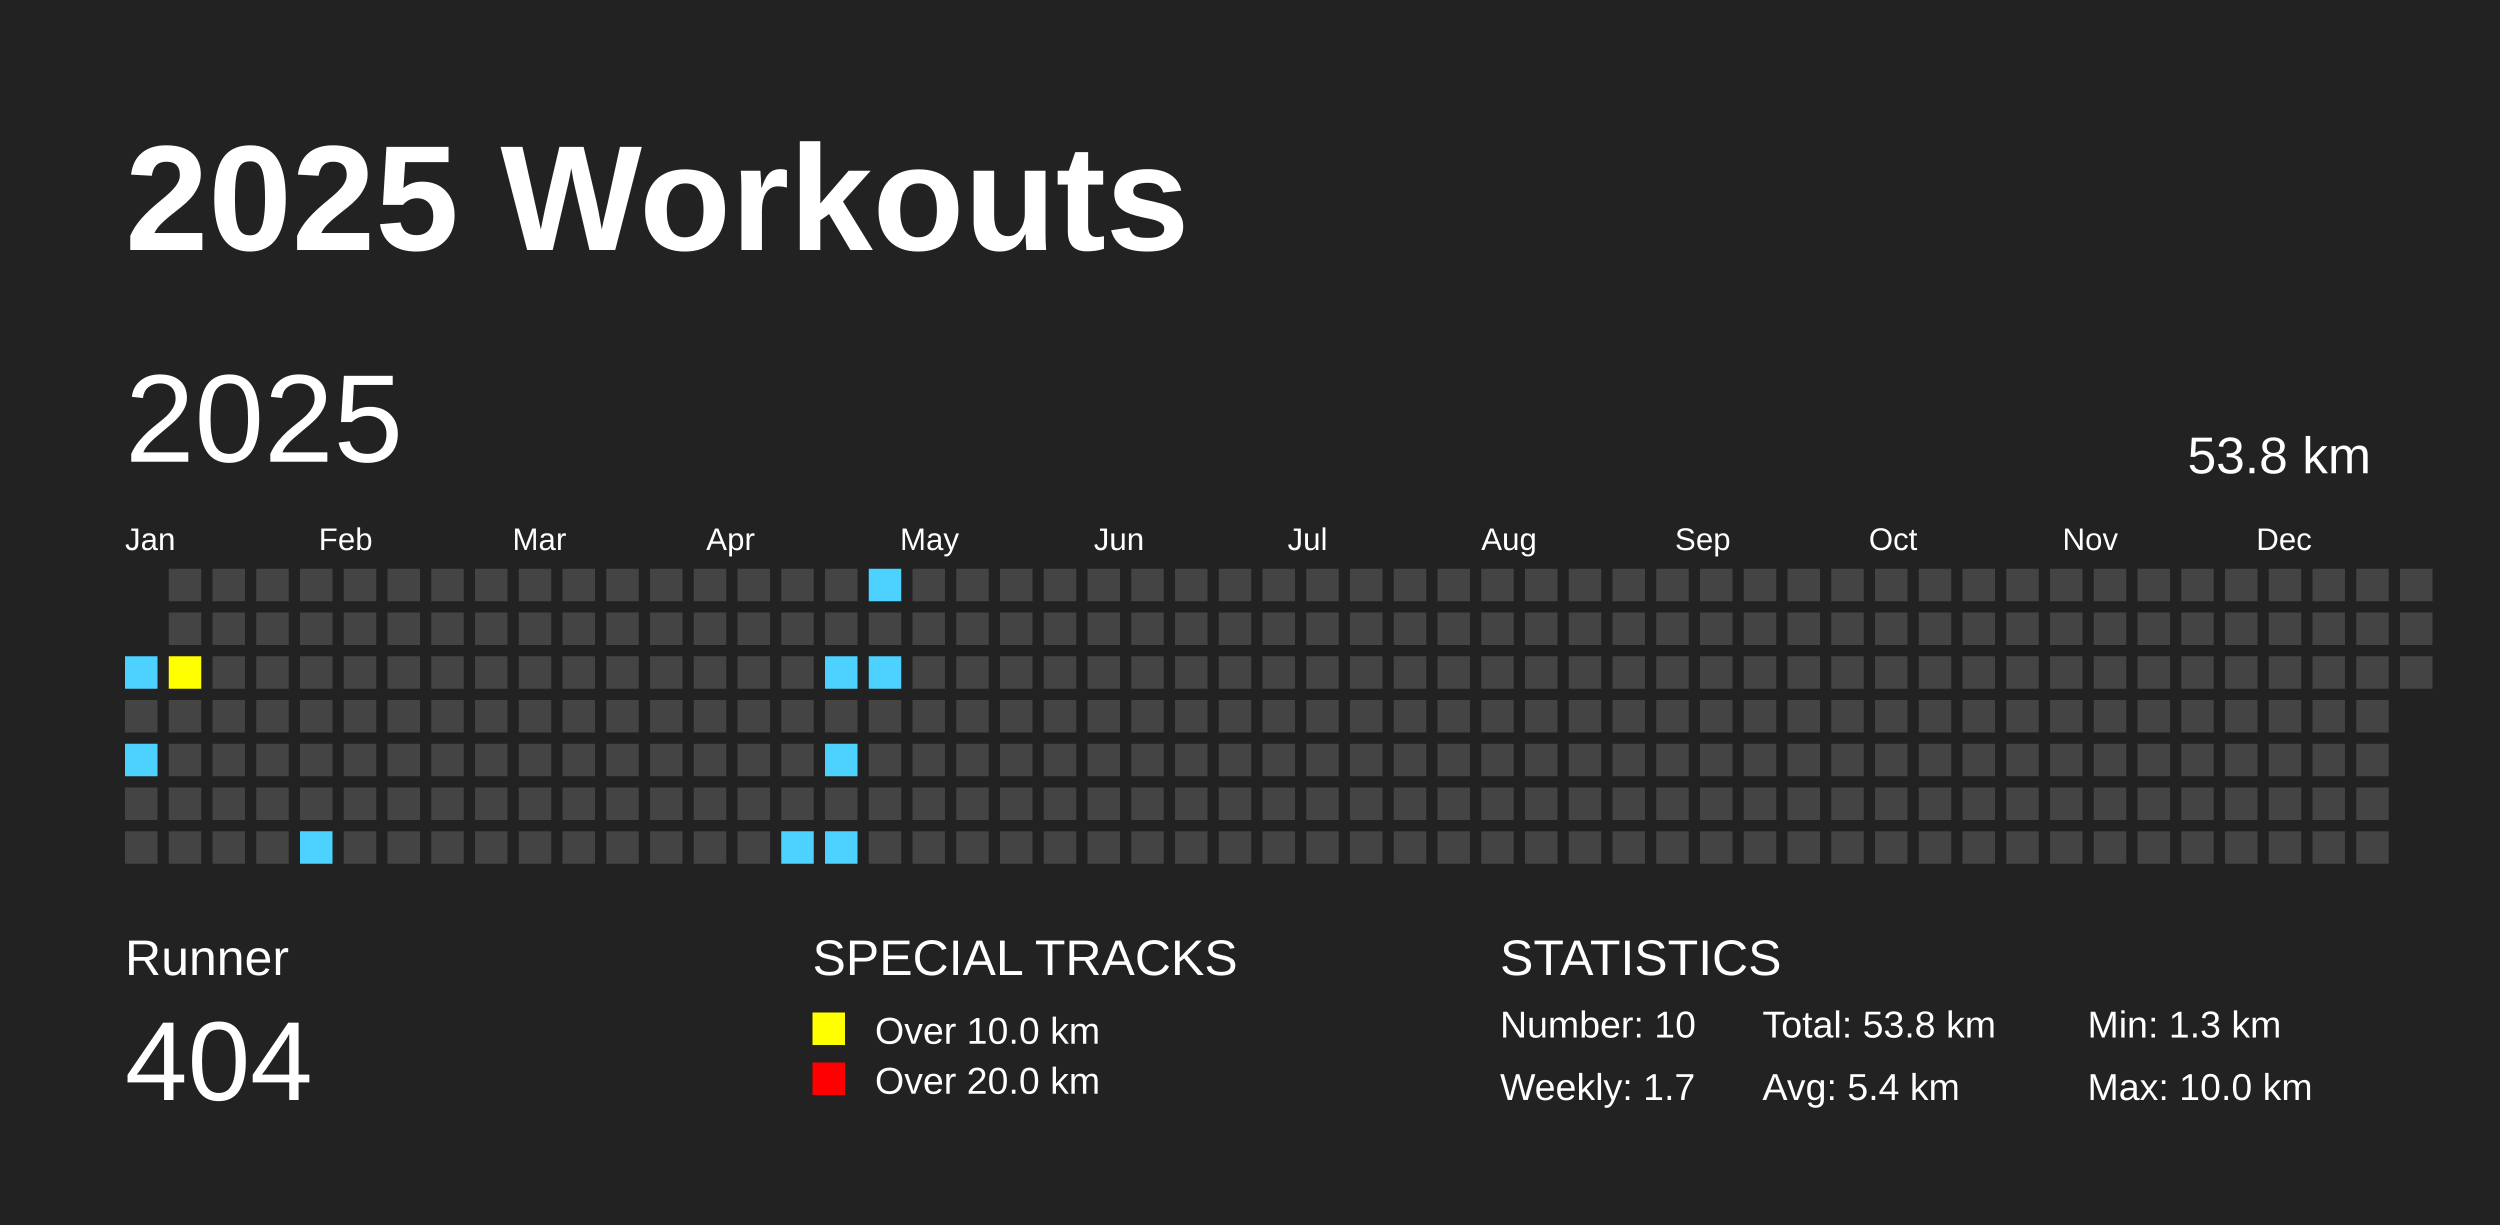
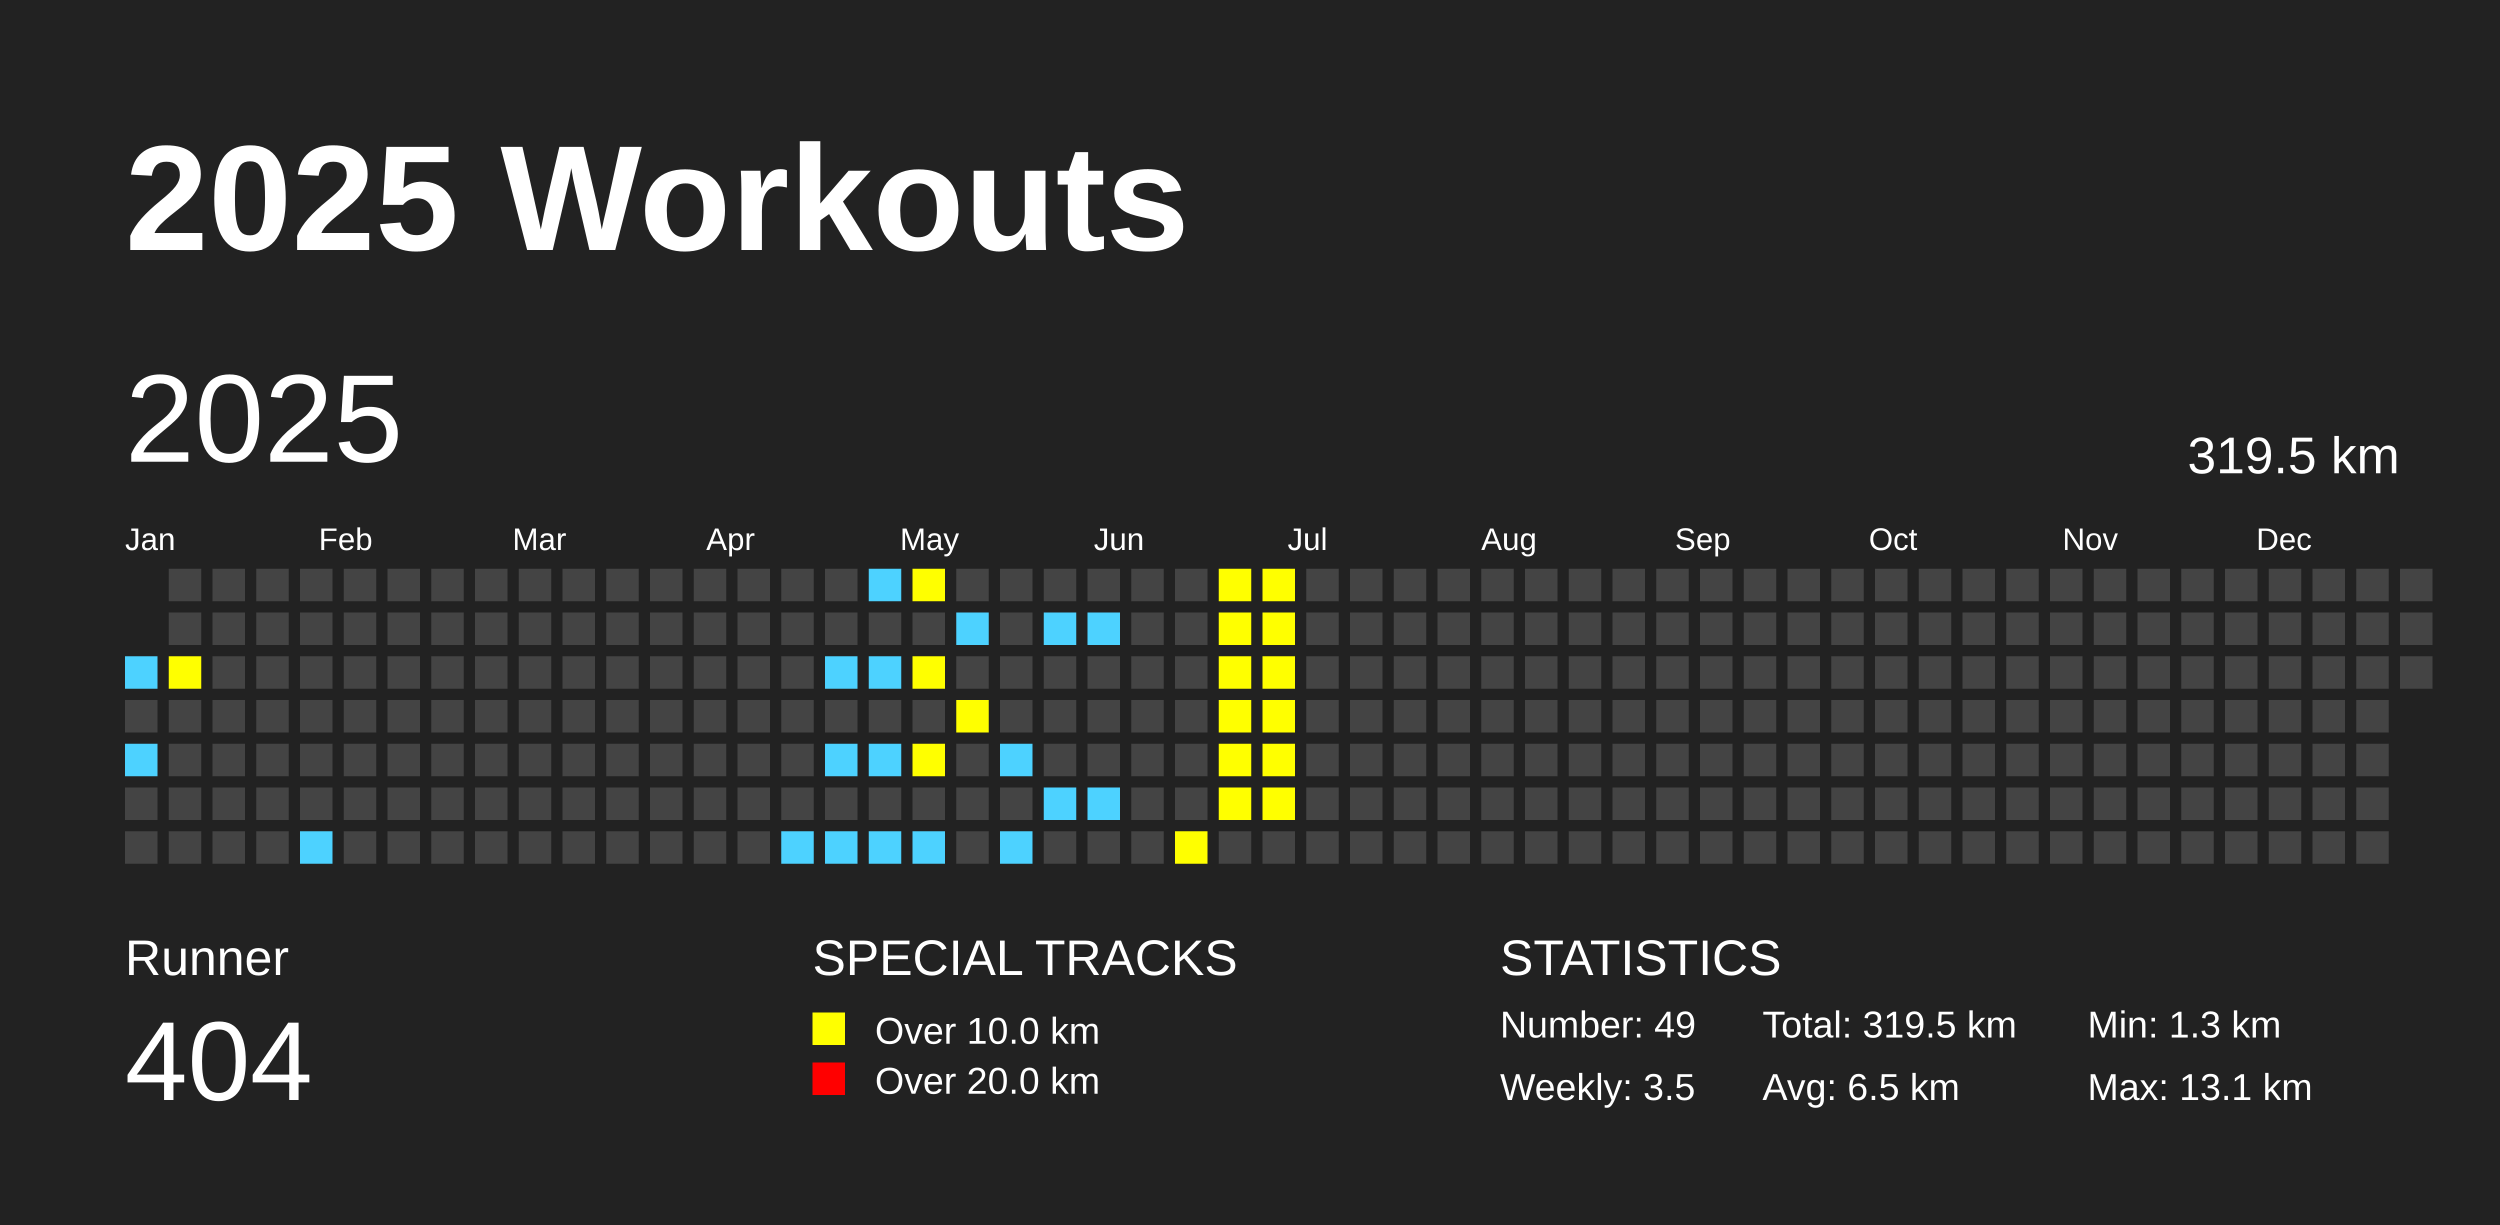
<svg xmlns="http://www.w3.org/2000/svg" baseProfile="full" height="98mm" version="1.1" viewBox="0,0,200,98" width="200mm">
  <defs />
  <rect fill="#222222" height="98" width="200" x="0" y="0" />
  <text fill="#FFFFFF" style="font-size:12px; font-family:Arial; font-weight:bold;" x="10" y="20">2025 Workouts</text>
  <text fill="#FFFFFF" style="font-size:4px; font-family:Arial" x="10" y="78">Runner</text>
  <text fill="#FFFFFF" style="font-size:9px; font-family:Arial" x="10" y="88">404</text>
  <text fill="#FFFFFF" style="font-size:4px; font-family:Arial" x="65" y="78">SPECIAL TRACKS</text>
  <rect fill="yellow" height="2.6" width="2.6" x="65" y="81" />
  <text fill="#FFFFFF" style="font-size:3px; font-family:Arial" x="70" y="83.5">Over 10.0 km</text>
  <rect fill="red" height="2.6" width="2.6" x="65" y="85" />
  <text fill="#FFFFFF" style="font-size:3px; font-family:Arial" x="70" y="87.5">Over 20.0 km</text>
  <text fill="#FFFFFF" style="font-size:4px; font-family:Arial" x="120" y="78">STATISTICS</text>
-   <text fill="#FFFFFF" style="font-size:3px; font-family:Arial" x="120" y="83">Number: 10</text>
-   <text fill="#FFFFFF" style="font-size:3px; font-family:Arial" x="120" y="88">Weekly: 1.7</text>
-   <text fill="#FFFFFF" style="font-size:3px; font-family:Arial" x="141" y="83">Total: 53.8 km</text>
-   <text fill="#FFFFFF" style="font-size:3px; font-family:Arial" x="141" y="88">Avg: 5.4 km</text>
+   <text fill="#FFFFFF" style="font-size:3px; font-family:Arial" x="120" y="83">Number: 49</text>
+   <text fill="#FFFFFF" style="font-size:3px; font-family:Arial" x="120" y="88">Weekly: 3.5</text>
+   <text fill="#FFFFFF" style="font-size:3px; font-family:Arial" x="141" y="83">Total: 319.5 km</text>
+   <text fill="#FFFFFF" style="font-size:3px; font-family:Arial" x="141" y="88">Avg: 6.5 km</text>
  <text fill="#FFFFFF" style="font-size:3px; font-family:Arial" x="167" y="83">Min: 1.3 km</text>
-   <text fill="#FFFFFF" style="font-size:3px; font-family:Arial" x="167" y="88">Max: 10.0 km</text>
+   <text fill="#FFFFFF" style="font-size:3px; font-family:Arial" x="167" y="88">Max: 13.1 km</text>
  <text dominant-baseline="hanging" fill="#FFFFFF" style="font-size:10.0px; font-family:Arial;" x="10" y="30">2025</text>
-   <text dominant-baseline="hanging" fill="#FFFFFF" style="font-size:4.125px; font-family:Arial;" x="175" y="35">53.8 km</text>
+   <text dominant-baseline="hanging" fill="#FFFFFF" style="font-size:4.125px; font-family:Arial;" x="175" y="35">319.5 km</text>
  <text fill="#FFFFFF" style="font-size:2.5px; font-family:Arial" x="10.0" y="44">Jan</text>
  <text fill="#FFFFFF" style="font-size:2.5px; font-family:Arial" x="25.5" y="44">Feb</text>
  <text fill="#FFFFFF" style="font-size:2.5px; font-family:Arial" x="41.0" y="44">Mar</text>
  <text fill="#FFFFFF" style="font-size:2.5px; font-family:Arial" x="56.5" y="44">Apr</text>
  <text fill="#FFFFFF" style="font-size:2.5px; font-family:Arial" x="72.0" y="44">May</text>
  <text fill="#FFFFFF" style="font-size:2.5px; font-family:Arial" x="87.5" y="44">Jun</text>
  <text fill="#FFFFFF" style="font-size:2.5px; font-family:Arial" x="103.0" y="44">Jul</text>
  <text fill="#FFFFFF" style="font-size:2.5px; font-family:Arial" x="118.5" y="44">Aug</text>
  <text fill="#FFFFFF" style="font-size:2.5px; font-family:Arial" x="134.0" y="44">Sep</text>
  <text fill="#FFFFFF" style="font-size:2.5px; font-family:Arial" x="149.5" y="44">Oct</text>
  <text fill="#FFFFFF" style="font-size:2.5px; font-family:Arial" x="165.0" y="44">Nov</text>
  <text fill="#FFFFFF" style="font-size:2.5px; font-family:Arial" x="180.5" y="44">Dec</text>
  <rect fill="#4DD2FF" height="2.6" width="2.6" x="10.0" y="52.5" />
  <rect fill="#444444" height="2.6" width="2.6" x="10.0" y="56.0" />
  <rect fill="#4DD2FF" height="2.6" width="2.6" x="10.0" y="59.5" />
  <rect fill="#444444" height="2.6" width="2.6" x="10.0" y="63.0" />
  <rect fill="#444444" height="2.6" width="2.6" x="10.0" y="66.5" />
  <rect fill="#444444" height="2.6" width="2.6" x="13.5" y="45.5" />
  <rect fill="#444444" height="2.6" width="2.6" x="13.5" y="49.0" />
  <rect fill="yellow" height="2.6" width="2.6" x="13.5" y="52.5" />
  <rect fill="#444444" height="2.6" width="2.6" x="13.5" y="56.0" />
  <rect fill="#444444" height="2.6" width="2.6" x="13.5" y="59.5" />
  <rect fill="#444444" height="2.6" width="2.6" x="13.5" y="63.0" />
  <rect fill="#444444" height="2.6" width="2.6" x="13.5" y="66.5" />
  <rect fill="#444444" height="2.6" width="2.6" x="17.0" y="45.5" />
  <rect fill="#444444" height="2.6" width="2.6" x="17.0" y="49.0" />
  <rect fill="#444444" height="2.6" width="2.6" x="17.0" y="52.5" />
  <rect fill="#444444" height="2.6" width="2.6" x="17.0" y="56.0" />
  <rect fill="#444444" height="2.6" width="2.6" x="17.0" y="59.5" />
  <rect fill="#444444" height="2.6" width="2.6" x="17.0" y="63.0" />
  <rect fill="#444444" height="2.6" width="2.6" x="17.0" y="66.5" />
  <rect fill="#444444" height="2.6" width="2.6" x="20.5" y="45.5" />
  <rect fill="#444444" height="2.6" width="2.6" x="20.5" y="49.0" />
  <rect fill="#444444" height="2.6" width="2.6" x="20.5" y="52.5" />
  <rect fill="#444444" height="2.6" width="2.6" x="20.5" y="56.0" />
  <rect fill="#444444" height="2.6" width="2.6" x="20.5" y="59.5" />
  <rect fill="#444444" height="2.6" width="2.6" x="20.5" y="63.0" />
  <rect fill="#444444" height="2.6" width="2.6" x="20.5" y="66.5" />
  <rect fill="#444444" height="2.6" width="2.6" x="24.0" y="45.5" />
  <rect fill="#444444" height="2.6" width="2.6" x="24.0" y="49.0" />
  <rect fill="#444444" height="2.6" width="2.6" x="24.0" y="52.5" />
  <rect fill="#444444" height="2.6" width="2.6" x="24.0" y="56.0" />
  <rect fill="#444444" height="2.6" width="2.6" x="24.0" y="59.5" />
  <rect fill="#444444" height="2.6" width="2.6" x="24.0" y="63.0" />
  <rect fill="#4DD2FF" height="2.6" width="2.6" x="24.0" y="66.5" />
  <rect fill="#444444" height="2.6" width="2.6" x="27.5" y="45.5" />
  <rect fill="#444444" height="2.6" width="2.6" x="27.5" y="49.0" />
  <rect fill="#444444" height="2.6" width="2.6" x="27.5" y="52.5" />
  <rect fill="#444444" height="2.6" width="2.6" x="27.5" y="56.0" />
  <rect fill="#444444" height="2.6" width="2.6" x="27.5" y="59.5" />
  <rect fill="#444444" height="2.6" width="2.6" x="27.5" y="63.0" />
  <rect fill="#444444" height="2.6" width="2.6" x="27.5" y="66.5" />
  <rect fill="#444444" height="2.6" width="2.6" x="31.0" y="45.5" />
  <rect fill="#444444" height="2.6" width="2.6" x="31.0" y="49.0" />
  <rect fill="#444444" height="2.6" width="2.6" x="31.0" y="52.5" />
  <rect fill="#444444" height="2.6" width="2.6" x="31.0" y="56.0" />
  <rect fill="#444444" height="2.6" width="2.6" x="31.0" y="59.5" />
  <rect fill="#444444" height="2.6" width="2.6" x="31.0" y="63.0" />
  <rect fill="#444444" height="2.6" width="2.6" x="31.0" y="66.5" />
  <rect fill="#444444" height="2.6" width="2.6" x="34.5" y="45.5" />
  <rect fill="#444444" height="2.6" width="2.6" x="34.5" y="49.0" />
  <rect fill="#444444" height="2.6" width="2.6" x="34.5" y="52.5" />
  <rect fill="#444444" height="2.6" width="2.6" x="34.5" y="56.0" />
  <rect fill="#444444" height="2.6" width="2.6" x="34.5" y="59.5" />
  <rect fill="#444444" height="2.6" width="2.6" x="34.5" y="63.0" />
  <rect fill="#444444" height="2.6" width="2.6" x="34.5" y="66.5" />
  <rect fill="#444444" height="2.6" width="2.6" x="38.0" y="45.5" />
  <rect fill="#444444" height="2.6" width="2.6" x="38.0" y="49.0" />
  <rect fill="#444444" height="2.6" width="2.6" x="38.0" y="52.5" />
  <rect fill="#444444" height="2.6" width="2.6" x="38.0" y="56.0" />
  <rect fill="#444444" height="2.6" width="2.6" x="38.0" y="59.5" />
  <rect fill="#444444" height="2.6" width="2.6" x="38.0" y="63.0" />
  <rect fill="#444444" height="2.6" width="2.6" x="38.0" y="66.5" />
  <rect fill="#444444" height="2.6" width="2.6" x="41.5" y="45.5" />
  <rect fill="#444444" height="2.6" width="2.6" x="41.5" y="49.0" />
  <rect fill="#444444" height="2.6" width="2.6" x="41.5" y="52.5" />
  <rect fill="#444444" height="2.6" width="2.6" x="41.5" y="56.0" />
  <rect fill="#444444" height="2.6" width="2.6" x="41.5" y="59.5" />
  <rect fill="#444444" height="2.6" width="2.6" x="41.5" y="63.0" />
  <rect fill="#444444" height="2.6" width="2.6" x="41.5" y="66.5" />
  <rect fill="#444444" height="2.6" width="2.6" x="45.0" y="45.5" />
  <rect fill="#444444" height="2.6" width="2.6" x="45.0" y="49.0" />
  <rect fill="#444444" height="2.6" width="2.6" x="45.0" y="52.5" />
  <rect fill="#444444" height="2.6" width="2.6" x="45.0" y="56.0" />
  <rect fill="#444444" height="2.6" width="2.6" x="45.0" y="59.5" />
  <rect fill="#444444" height="2.6" width="2.6" x="45.0" y="63.0" />
  <rect fill="#444444" height="2.6" width="2.6" x="45.0" y="66.5" />
  <rect fill="#444444" height="2.6" width="2.6" x="48.5" y="45.5" />
  <rect fill="#444444" height="2.6" width="2.6" x="48.5" y="49.0" />
  <rect fill="#444444" height="2.6" width="2.6" x="48.5" y="52.5" />
  <rect fill="#444444" height="2.6" width="2.6" x="48.5" y="56.0" />
  <rect fill="#444444" height="2.6" width="2.6" x="48.5" y="59.5" />
  <rect fill="#444444" height="2.6" width="2.6" x="48.5" y="63.0" />
  <rect fill="#444444" height="2.6" width="2.6" x="48.5" y="66.5" />
  <rect fill="#444444" height="2.6" width="2.6" x="52.0" y="45.5" />
  <rect fill="#444444" height="2.6" width="2.6" x="52.0" y="49.0" />
  <rect fill="#444444" height="2.6" width="2.6" x="52.0" y="52.5" />
  <rect fill="#444444" height="2.6" width="2.6" x="52.0" y="56.0" />
  <rect fill="#444444" height="2.6" width="2.6" x="52.0" y="59.5" />
  <rect fill="#444444" height="2.6" width="2.6" x="52.0" y="63.0" />
  <rect fill="#444444" height="2.6" width="2.6" x="52.0" y="66.5" />
  <rect fill="#444444" height="2.6" width="2.6" x="55.5" y="45.5" />
  <rect fill="#444444" height="2.6" width="2.6" x="55.5" y="49.0" />
  <rect fill="#444444" height="2.6" width="2.6" x="55.5" y="52.5" />
  <rect fill="#444444" height="2.6" width="2.6" x="55.5" y="56.0" />
  <rect fill="#444444" height="2.6" width="2.6" x="55.5" y="59.5" />
  <rect fill="#444444" height="2.6" width="2.6" x="55.5" y="63.0" />
  <rect fill="#444444" height="2.6" width="2.6" x="55.5" y="66.5" />
  <rect fill="#444444" height="2.6" width="2.6" x="59.0" y="45.5" />
  <rect fill="#444444" height="2.6" width="2.6" x="59.0" y="49.0" />
  <rect fill="#444444" height="2.6" width="2.6" x="59.0" y="52.5" />
  <rect fill="#444444" height="2.6" width="2.6" x="59.0" y="56.0" />
  <rect fill="#444444" height="2.6" width="2.6" x="59.0" y="59.5" />
  <rect fill="#444444" height="2.6" width="2.6" x="59.0" y="63.0" />
  <rect fill="#444444" height="2.6" width="2.6" x="59.0" y="66.5" />
  <rect fill="#444444" height="2.6" width="2.6" x="62.5" y="45.5" />
  <rect fill="#444444" height="2.6" width="2.6" x="62.5" y="49.0" />
  <rect fill="#444444" height="2.6" width="2.6" x="62.5" y="52.5" />
  <rect fill="#444444" height="2.6" width="2.6" x="62.5" y="56.0" />
  <rect fill="#444444" height="2.6" width="2.6" x="62.5" y="59.5" />
  <rect fill="#444444" height="2.6" width="2.6" x="62.5" y="63.0" />
  <rect fill="#4DD2FF" height="2.6" width="2.6" x="62.5" y="66.5" />
  <rect fill="#444444" height="2.6" width="2.6" x="66.0" y="45.5" />
  <rect fill="#444444" height="2.6" width="2.6" x="66.0" y="49.0" />
  <rect fill="#4DD2FF" height="2.6" width="2.6" x="66.0" y="52.5" />
  <rect fill="#444444" height="2.6" width="2.6" x="66.0" y="56.0" />
  <rect fill="#4DD2FF" height="2.6" width="2.6" x="66.0" y="59.5" />
  <rect fill="#444444" height="2.6" width="2.6" x="66.0" y="63.0" />
  <rect fill="#4DD2FF" height="2.6" width="2.6" x="66.0" y="66.5" />
  <rect fill="#4DD2FF" height="2.6" width="2.6" x="69.5" y="45.5" />
  <rect fill="#444444" height="2.6" width="2.6" x="69.5" y="49.0" />
  <rect fill="#4DD2FF" height="2.6" width="2.6" x="69.5" y="52.5" />
  <rect fill="#444444" height="2.6" width="2.6" x="69.5" y="56.0" />
-   <rect fill="#444444" height="2.6" width="2.6" x="69.5" y="59.5" />
+   <rect fill="#4DD2FF" height="2.6" width="2.6" x="69.5" y="59.5" />
  <rect fill="#444444" height="2.6" width="2.6" x="69.5" y="63.0" />
-   <rect fill="#444444" height="2.6" width="2.6" x="69.5" y="66.5" />
-   <rect fill="#444444" height="2.6" width="2.6" x="73.0" y="45.5" />
+   <rect fill="#4DD2FF" height="2.6" width="2.6" x="69.5" y="66.5" />
+   <rect fill="yellow" height="2.6" width="2.6" x="73.0" y="45.5" />
  <rect fill="#444444" height="2.6" width="2.6" x="73.0" y="49.0" />
-   <rect fill="#444444" height="2.6" width="2.6" x="73.0" y="52.5" />
+   <rect fill="yellow" height="2.6" width="2.6" x="73.0" y="52.5" />
  <rect fill="#444444" height="2.6" width="2.6" x="73.0" y="56.0" />
-   <rect fill="#444444" height="2.6" width="2.6" x="73.0" y="59.5" />
+   <rect fill="yellow" height="2.6" width="2.6" x="73.0" y="59.5" />
  <rect fill="#444444" height="2.6" width="2.6" x="73.0" y="63.0" />
-   <rect fill="#444444" height="2.6" width="2.6" x="73.0" y="66.5" />
+   <rect fill="#4DD2FF" height="2.6" width="2.6" x="73.0" y="66.5" />
  <rect fill="#444444" height="2.6" width="2.6" x="76.5" y="45.5" />
-   <rect fill="#444444" height="2.6" width="2.6" x="76.5" y="49.0" />
+   <rect fill="#4DD2FF" height="2.6" width="2.6" x="76.5" y="49.0" />
  <rect fill="#444444" height="2.6" width="2.6" x="76.5" y="52.5" />
-   <rect fill="#444444" height="2.6" width="2.6" x="76.5" y="56.0" />
+   <rect fill="yellow" height="2.6" width="2.6" x="76.5" y="56.0" />
  <rect fill="#444444" height="2.6" width="2.6" x="76.5" y="59.5" />
  <rect fill="#444444" height="2.6" width="2.6" x="76.5" y="63.0" />
  <rect fill="#444444" height="2.6" width="2.6" x="76.5" y="66.5" />
  <rect fill="#444444" height="2.6" width="2.6" x="80.0" y="45.5" />
  <rect fill="#444444" height="2.6" width="2.6" x="80.0" y="49.0" />
  <rect fill="#444444" height="2.6" width="2.6" x="80.0" y="52.5" />
  <rect fill="#444444" height="2.6" width="2.6" x="80.0" y="56.0" />
-   <rect fill="#444444" height="2.6" width="2.6" x="80.0" y="59.5" />
+   <rect fill="#4DD2FF" height="2.6" width="2.6" x="80.0" y="59.5" />
  <rect fill="#444444" height="2.6" width="2.6" x="80.0" y="63.0" />
-   <rect fill="#444444" height="2.6" width="2.6" x="80.0" y="66.5" />
+   <rect fill="#4DD2FF" height="2.6" width="2.6" x="80.0" y="66.5" />
  <rect fill="#444444" height="2.6" width="2.6" x="83.5" y="45.5" />
-   <rect fill="#444444" height="2.6" width="2.6" x="83.5" y="49.0" />
+   <rect fill="#4DD2FF" height="2.6" width="2.6" x="83.5" y="49.0" />
  <rect fill="#444444" height="2.6" width="2.6" x="83.5" y="52.5" />
  <rect fill="#444444" height="2.6" width="2.6" x="83.5" y="56.0" />
  <rect fill="#444444" height="2.6" width="2.6" x="83.5" y="59.5" />
-   <rect fill="#444444" height="2.6" width="2.6" x="83.5" y="63.0" />
+   <rect fill="#4DD2FF" height="2.6" width="2.6" x="83.5" y="63.0" />
  <rect fill="#444444" height="2.6" width="2.6" x="83.5" y="66.5" />
  <rect fill="#444444" height="2.6" width="2.6" x="87.0" y="45.5" />
-   <rect fill="#444444" height="2.6" width="2.6" x="87.0" y="49.0" />
+   <rect fill="#4DD2FF" height="2.6" width="2.6" x="87.0" y="49.0" />
  <rect fill="#444444" height="2.6" width="2.6" x="87.0" y="52.5" />
  <rect fill="#444444" height="2.6" width="2.6" x="87.0" y="56.0" />
  <rect fill="#444444" height="2.6" width="2.6" x="87.0" y="59.5" />
-   <rect fill="#444444" height="2.6" width="2.6" x="87.0" y="63.0" />
+   <rect fill="#4DD2FF" height="2.6" width="2.6" x="87.0" y="63.0" />
  <rect fill="#444444" height="2.6" width="2.6" x="87.0" y="66.5" />
  <rect fill="#444444" height="2.6" width="2.6" x="90.5" y="45.5" />
  <rect fill="#444444" height="2.6" width="2.6" x="90.5" y="49.0" />
  <rect fill="#444444" height="2.6" width="2.6" x="90.5" y="52.5" />
  <rect fill="#444444" height="2.6" width="2.6" x="90.5" y="56.0" />
  <rect fill="#444444" height="2.6" width="2.6" x="90.5" y="59.5" />
  <rect fill="#444444" height="2.6" width="2.6" x="90.5" y="63.0" />
  <rect fill="#444444" height="2.6" width="2.6" x="90.5" y="66.5" />
  <rect fill="#444444" height="2.6" width="2.6" x="94.0" y="45.5" />
  <rect fill="#444444" height="2.6" width="2.6" x="94.0" y="49.0" />
  <rect fill="#444444" height="2.6" width="2.6" x="94.0" y="52.5" />
  <rect fill="#444444" height="2.6" width="2.6" x="94.0" y="56.0" />
  <rect fill="#444444" height="2.6" width="2.6" x="94.0" y="59.5" />
  <rect fill="#444444" height="2.6" width="2.6" x="94.0" y="63.0" />
-   <rect fill="#444444" height="2.6" width="2.6" x="94.0" y="66.5" />
-   <rect fill="#444444" height="2.6" width="2.6" x="97.5" y="45.5" />
-   <rect fill="#444444" height="2.6" width="2.6" x="97.5" y="49.0" />
-   <rect fill="#444444" height="2.6" width="2.6" x="97.5" y="52.5" />
-   <rect fill="#444444" height="2.6" width="2.6" x="97.5" y="56.0" />
-   <rect fill="#444444" height="2.6" width="2.6" x="97.5" y="59.5" />
-   <rect fill="#444444" height="2.6" width="2.6" x="97.5" y="63.0" />
+   <rect fill="yellow" height="2.6" width="2.6" x="94.0" y="66.5" />
+   <rect fill="yellow" height="2.6" width="2.6" x="97.5" y="45.5" />
+   <rect fill="yellow" height="2.6" width="2.6" x="97.5" y="49.0" />
+   <rect fill="yellow" height="2.6" width="2.6" x="97.5" y="52.5" />
+   <rect fill="yellow" height="2.6" width="2.6" x="97.5" y="56.0" />
+   <rect fill="yellow" height="2.6" width="2.6" x="97.5" y="59.5" />
+   <rect fill="yellow" height="2.6" width="2.6" x="97.5" y="63.0" />
  <rect fill="#444444" height="2.6" width="2.6" x="97.5" y="66.5" />
-   <rect fill="#444444" height="2.6" width="2.6" x="101.0" y="45.5" />
-   <rect fill="#444444" height="2.6" width="2.6" x="101.0" y="49.0" />
-   <rect fill="#444444" height="2.6" width="2.6" x="101.0" y="52.5" />
-   <rect fill="#444444" height="2.6" width="2.6" x="101.0" y="56.0" />
-   <rect fill="#444444" height="2.6" width="2.6" x="101.0" y="59.5" />
-   <rect fill="#444444" height="2.6" width="2.6" x="101.0" y="63.0" />
+   <rect fill="yellow" height="2.6" width="2.6" x="101.0" y="45.5" />
+   <rect fill="yellow" height="2.6" width="2.6" x="101.0" y="49.0" />
+   <rect fill="yellow" height="2.6" width="2.6" x="101.0" y="52.5" />
+   <rect fill="yellow" height="2.6" width="2.6" x="101.0" y="56.0" />
+   <rect fill="yellow" height="2.6" width="2.6" x="101.0" y="59.5" />
+   <rect fill="yellow" height="2.6" width="2.6" x="101.0" y="63.0" />
  <rect fill="#444444" height="2.6" width="2.6" x="101.0" y="66.5" />
  <rect fill="#444444" height="2.6" width="2.6" x="104.5" y="45.5" />
  <rect fill="#444444" height="2.6" width="2.6" x="104.5" y="49.0" />
  <rect fill="#444444" height="2.6" width="2.6" x="104.5" y="52.5" />
  <rect fill="#444444" height="2.6" width="2.6" x="104.5" y="56.0" />
  <rect fill="#444444" height="2.6" width="2.6" x="104.5" y="59.5" />
  <rect fill="#444444" height="2.6" width="2.6" x="104.5" y="63.0" />
  <rect fill="#444444" height="2.6" width="2.6" x="104.5" y="66.5" />
  <rect fill="#444444" height="2.6" width="2.6" x="108.0" y="45.5" />
  <rect fill="#444444" height="2.6" width="2.6" x="108.0" y="49.0" />
  <rect fill="#444444" height="2.6" width="2.6" x="108.0" y="52.5" />
  <rect fill="#444444" height="2.6" width="2.6" x="108.0" y="56.0" />
  <rect fill="#444444" height="2.6" width="2.6" x="108.0" y="59.5" />
  <rect fill="#444444" height="2.6" width="2.6" x="108.0" y="63.0" />
  <rect fill="#444444" height="2.6" width="2.6" x="108.0" y="66.5" />
  <rect fill="#444444" height="2.6" width="2.6" x="111.5" y="45.5" />
  <rect fill="#444444" height="2.6" width="2.6" x="111.5" y="49.0" />
  <rect fill="#444444" height="2.6" width="2.6" x="111.5" y="52.5" />
  <rect fill="#444444" height="2.6" width="2.6" x="111.5" y="56.0" />
  <rect fill="#444444" height="2.6" width="2.6" x="111.5" y="59.5" />
  <rect fill="#444444" height="2.6" width="2.6" x="111.5" y="63.0" />
  <rect fill="#444444" height="2.6" width="2.6" x="111.5" y="66.5" />
  <rect fill="#444444" height="2.6" width="2.6" x="115.0" y="45.5" />
  <rect fill="#444444" height="2.6" width="2.6" x="115.0" y="49.0" />
  <rect fill="#444444" height="2.6" width="2.6" x="115.0" y="52.5" />
  <rect fill="#444444" height="2.6" width="2.6" x="115.0" y="56.0" />
  <rect fill="#444444" height="2.6" width="2.6" x="115.0" y="59.5" />
  <rect fill="#444444" height="2.6" width="2.6" x="115.0" y="63.0" />
  <rect fill="#444444" height="2.6" width="2.6" x="115.0" y="66.5" />
  <rect fill="#444444" height="2.6" width="2.6" x="118.5" y="45.5" />
  <rect fill="#444444" height="2.6" width="2.6" x="118.5" y="49.0" />
  <rect fill="#444444" height="2.6" width="2.6" x="118.5" y="52.5" />
  <rect fill="#444444" height="2.6" width="2.6" x="118.5" y="56.0" />
  <rect fill="#444444" height="2.6" width="2.6" x="118.5" y="59.5" />
  <rect fill="#444444" height="2.6" width="2.6" x="118.5" y="63.0" />
  <rect fill="#444444" height="2.6" width="2.6" x="118.5" y="66.5" />
  <rect fill="#444444" height="2.6" width="2.6" x="122.0" y="45.5" />
  <rect fill="#444444" height="2.6" width="2.6" x="122.0" y="49.0" />
  <rect fill="#444444" height="2.6" width="2.6" x="122.0" y="52.5" />
  <rect fill="#444444" height="2.6" width="2.6" x="122.0" y="56.0" />
  <rect fill="#444444" height="2.6" width="2.6" x="122.0" y="59.5" />
  <rect fill="#444444" height="2.6" width="2.6" x="122.0" y="63.0" />
  <rect fill="#444444" height="2.6" width="2.6" x="122.0" y="66.5" />
  <rect fill="#444444" height="2.6" width="2.6" x="125.5" y="45.5" />
  <rect fill="#444444" height="2.6" width="2.6" x="125.5" y="49.0" />
  <rect fill="#444444" height="2.6" width="2.6" x="125.5" y="52.5" />
  <rect fill="#444444" height="2.6" width="2.6" x="125.5" y="56.0" />
  <rect fill="#444444" height="2.6" width="2.6" x="125.5" y="59.5" />
  <rect fill="#444444" height="2.6" width="2.6" x="125.5" y="63.0" />
  <rect fill="#444444" height="2.6" width="2.6" x="125.5" y="66.5" />
  <rect fill="#444444" height="2.6" width="2.6" x="129.0" y="45.5" />
  <rect fill="#444444" height="2.6" width="2.6" x="129.0" y="49.0" />
  <rect fill="#444444" height="2.6" width="2.6" x="129.0" y="52.5" />
  <rect fill="#444444" height="2.6" width="2.6" x="129.0" y="56.0" />
  <rect fill="#444444" height="2.6" width="2.6" x="129.0" y="59.5" />
  <rect fill="#444444" height="2.6" width="2.6" x="129.0" y="63.0" />
  <rect fill="#444444" height="2.6" width="2.6" x="129.0" y="66.5" />
  <rect fill="#444444" height="2.6" width="2.6" x="132.5" y="45.5" />
  <rect fill="#444444" height="2.6" width="2.6" x="132.5" y="49.0" />
  <rect fill="#444444" height="2.6" width="2.6" x="132.5" y="52.5" />
  <rect fill="#444444" height="2.6" width="2.6" x="132.5" y="56.0" />
  <rect fill="#444444" height="2.6" width="2.6" x="132.5" y="59.5" />
  <rect fill="#444444" height="2.6" width="2.6" x="132.5" y="63.0" />
  <rect fill="#444444" height="2.6" width="2.6" x="132.5" y="66.5" />
  <rect fill="#444444" height="2.6" width="2.6" x="136.0" y="45.5" />
  <rect fill="#444444" height="2.6" width="2.6" x="136.0" y="49.0" />
  <rect fill="#444444" height="2.6" width="2.6" x="136.0" y="52.5" />
  <rect fill="#444444" height="2.6" width="2.6" x="136.0" y="56.0" />
  <rect fill="#444444" height="2.6" width="2.6" x="136.0" y="59.5" />
  <rect fill="#444444" height="2.6" width="2.6" x="136.0" y="63.0" />
  <rect fill="#444444" height="2.6" width="2.6" x="136.0" y="66.5" />
  <rect fill="#444444" height="2.6" width="2.6" x="139.5" y="45.5" />
  <rect fill="#444444" height="2.6" width="2.6" x="139.5" y="49.0" />
  <rect fill="#444444" height="2.6" width="2.6" x="139.5" y="52.5" />
  <rect fill="#444444" height="2.6" width="2.6" x="139.5" y="56.0" />
  <rect fill="#444444" height="2.6" width="2.6" x="139.5" y="59.5" />
  <rect fill="#444444" height="2.6" width="2.6" x="139.5" y="63.0" />
  <rect fill="#444444" height="2.6" width="2.6" x="139.5" y="66.5" />
  <rect fill="#444444" height="2.6" width="2.6" x="143.0" y="45.5" />
  <rect fill="#444444" height="2.6" width="2.6" x="143.0" y="49.0" />
  <rect fill="#444444" height="2.6" width="2.6" x="143.0" y="52.5" />
  <rect fill="#444444" height="2.6" width="2.6" x="143.0" y="56.0" />
  <rect fill="#444444" height="2.6" width="2.6" x="143.0" y="59.5" />
  <rect fill="#444444" height="2.6" width="2.6" x="143.0" y="63.0" />
  <rect fill="#444444" height="2.6" width="2.6" x="143.0" y="66.5" />
  <rect fill="#444444" height="2.6" width="2.6" x="146.5" y="45.5" />
  <rect fill="#444444" height="2.6" width="2.6" x="146.5" y="49.0" />
  <rect fill="#444444" height="2.6" width="2.6" x="146.5" y="52.5" />
  <rect fill="#444444" height="2.6" width="2.6" x="146.5" y="56.0" />
  <rect fill="#444444" height="2.6" width="2.6" x="146.5" y="59.5" />
  <rect fill="#444444" height="2.6" width="2.6" x="146.5" y="63.0" />
  <rect fill="#444444" height="2.6" width="2.6" x="146.5" y="66.5" />
  <rect fill="#444444" height="2.6" width="2.6" x="150.0" y="45.5" />
  <rect fill="#444444" height="2.6" width="2.6" x="150.0" y="49.0" />
  <rect fill="#444444" height="2.6" width="2.6" x="150.0" y="52.5" />
  <rect fill="#444444" height="2.6" width="2.6" x="150.0" y="56.0" />
  <rect fill="#444444" height="2.6" width="2.6" x="150.0" y="59.5" />
  <rect fill="#444444" height="2.6" width="2.6" x="150.0" y="63.0" />
  <rect fill="#444444" height="2.6" width="2.6" x="150.0" y="66.5" />
  <rect fill="#444444" height="2.6" width="2.6" x="153.5" y="45.5" />
  <rect fill="#444444" height="2.6" width="2.6" x="153.5" y="49.0" />
  <rect fill="#444444" height="2.6" width="2.6" x="153.5" y="52.5" />
  <rect fill="#444444" height="2.6" width="2.6" x="153.5" y="56.0" />
  <rect fill="#444444" height="2.6" width="2.6" x="153.5" y="59.5" />
  <rect fill="#444444" height="2.6" width="2.6" x="153.5" y="63.0" />
  <rect fill="#444444" height="2.6" width="2.6" x="153.5" y="66.5" />
  <rect fill="#444444" height="2.6" width="2.6" x="157.0" y="45.5" />
  <rect fill="#444444" height="2.6" width="2.6" x="157.0" y="49.0" />
  <rect fill="#444444" height="2.6" width="2.6" x="157.0" y="52.5" />
  <rect fill="#444444" height="2.6" width="2.6" x="157.0" y="56.0" />
  <rect fill="#444444" height="2.6" width="2.6" x="157.0" y="59.5" />
  <rect fill="#444444" height="2.6" width="2.6" x="157.0" y="63.0" />
  <rect fill="#444444" height="2.6" width="2.6" x="157.0" y="66.5" />
  <rect fill="#444444" height="2.6" width="2.6" x="160.5" y="45.5" />
  <rect fill="#444444" height="2.6" width="2.6" x="160.5" y="49.0" />
  <rect fill="#444444" height="2.6" width="2.6" x="160.5" y="52.5" />
  <rect fill="#444444" height="2.6" width="2.6" x="160.5" y="56.0" />
  <rect fill="#444444" height="2.6" width="2.6" x="160.5" y="59.5" />
  <rect fill="#444444" height="2.6" width="2.6" x="160.5" y="63.0" />
  <rect fill="#444444" height="2.6" width="2.6" x="160.5" y="66.5" />
  <rect fill="#444444" height="2.6" width="2.6" x="164.0" y="45.5" />
  <rect fill="#444444" height="2.6" width="2.6" x="164.0" y="49.0" />
  <rect fill="#444444" height="2.6" width="2.6" x="164.0" y="52.5" />
  <rect fill="#444444" height="2.6" width="2.6" x="164.0" y="56.0" />
  <rect fill="#444444" height="2.6" width="2.6" x="164.0" y="59.5" />
  <rect fill="#444444" height="2.6" width="2.6" x="164.0" y="63.0" />
  <rect fill="#444444" height="2.6" width="2.6" x="164.0" y="66.5" />
  <rect fill="#444444" height="2.6" width="2.6" x="167.5" y="45.5" />
  <rect fill="#444444" height="2.6" width="2.6" x="167.5" y="49.0" />
  <rect fill="#444444" height="2.6" width="2.6" x="167.5" y="52.5" />
  <rect fill="#444444" height="2.6" width="2.6" x="167.5" y="56.0" />
  <rect fill="#444444" height="2.6" width="2.6" x="167.5" y="59.5" />
  <rect fill="#444444" height="2.6" width="2.6" x="167.5" y="63.0" />
  <rect fill="#444444" height="2.6" width="2.6" x="167.5" y="66.5" />
  <rect fill="#444444" height="2.6" width="2.6" x="171.0" y="45.5" />
  <rect fill="#444444" height="2.6" width="2.6" x="171.0" y="49.0" />
  <rect fill="#444444" height="2.6" width="2.6" x="171.0" y="52.5" />
  <rect fill="#444444" height="2.6" width="2.6" x="171.0" y="56.0" />
  <rect fill="#444444" height="2.6" width="2.6" x="171.0" y="59.5" />
  <rect fill="#444444" height="2.6" width="2.6" x="171.0" y="63.0" />
  <rect fill="#444444" height="2.6" width="2.6" x="171.0" y="66.5" />
  <rect fill="#444444" height="2.6" width="2.6" x="174.5" y="45.5" />
  <rect fill="#444444" height="2.6" width="2.6" x="174.5" y="49.0" />
  <rect fill="#444444" height="2.6" width="2.6" x="174.5" y="52.5" />
  <rect fill="#444444" height="2.6" width="2.6" x="174.5" y="56.0" />
  <rect fill="#444444" height="2.6" width="2.6" x="174.5" y="59.5" />
  <rect fill="#444444" height="2.6" width="2.6" x="174.5" y="63.0" />
  <rect fill="#444444" height="2.6" width="2.6" x="174.5" y="66.5" />
  <rect fill="#444444" height="2.6" width="2.6" x="178.0" y="45.5" />
  <rect fill="#444444" height="2.6" width="2.6" x="178.0" y="49.0" />
  <rect fill="#444444" height="2.6" width="2.6" x="178.0" y="52.5" />
  <rect fill="#444444" height="2.6" width="2.6" x="178.0" y="56.0" />
  <rect fill="#444444" height="2.6" width="2.6" x="178.0" y="59.5" />
  <rect fill="#444444" height="2.6" width="2.6" x="178.0" y="63.0" />
  <rect fill="#444444" height="2.6" width="2.6" x="178.0" y="66.5" />
  <rect fill="#444444" height="2.6" width="2.6" x="181.5" y="45.5" />
  <rect fill="#444444" height="2.6" width="2.6" x="181.5" y="49.0" />
  <rect fill="#444444" height="2.6" width="2.6" x="181.5" y="52.5" />
  <rect fill="#444444" height="2.6" width="2.6" x="181.5" y="56.0" />
  <rect fill="#444444" height="2.6" width="2.6" x="181.5" y="59.5" />
  <rect fill="#444444" height="2.6" width="2.6" x="181.5" y="63.0" />
  <rect fill="#444444" height="2.6" width="2.6" x="181.5" y="66.5" />
  <rect fill="#444444" height="2.6" width="2.6" x="185.0" y="45.5" />
  <rect fill="#444444" height="2.6" width="2.6" x="185.0" y="49.0" />
  <rect fill="#444444" height="2.6" width="2.6" x="185.0" y="52.5" />
  <rect fill="#444444" height="2.6" width="2.6" x="185.0" y="56.0" />
  <rect fill="#444444" height="2.6" width="2.6" x="185.0" y="59.5" />
  <rect fill="#444444" height="2.6" width="2.6" x="185.0" y="63.0" />
  <rect fill="#444444" height="2.6" width="2.6" x="185.0" y="66.5" />
  <rect fill="#444444" height="2.6" width="2.6" x="188.5" y="45.5" />
  <rect fill="#444444" height="2.6" width="2.6" x="188.5" y="49.0" />
  <rect fill="#444444" height="2.6" width="2.6" x="188.5" y="52.5" />
  <rect fill="#444444" height="2.6" width="2.6" x="188.5" y="56.0" />
  <rect fill="#444444" height="2.6" width="2.6" x="188.5" y="59.5" />
  <rect fill="#444444" height="2.6" width="2.6" x="188.5" y="63.0" />
  <rect fill="#444444" height="2.6" width="2.6" x="188.5" y="66.5" />
  <rect fill="#444444" height="2.6" width="2.6" x="192.0" y="45.5" />
  <rect fill="#444444" height="2.6" width="2.6" x="192.0" y="49.0" />
  <rect fill="#444444" height="2.6" width="2.6" x="192.0" y="52.5" />
</svg>
